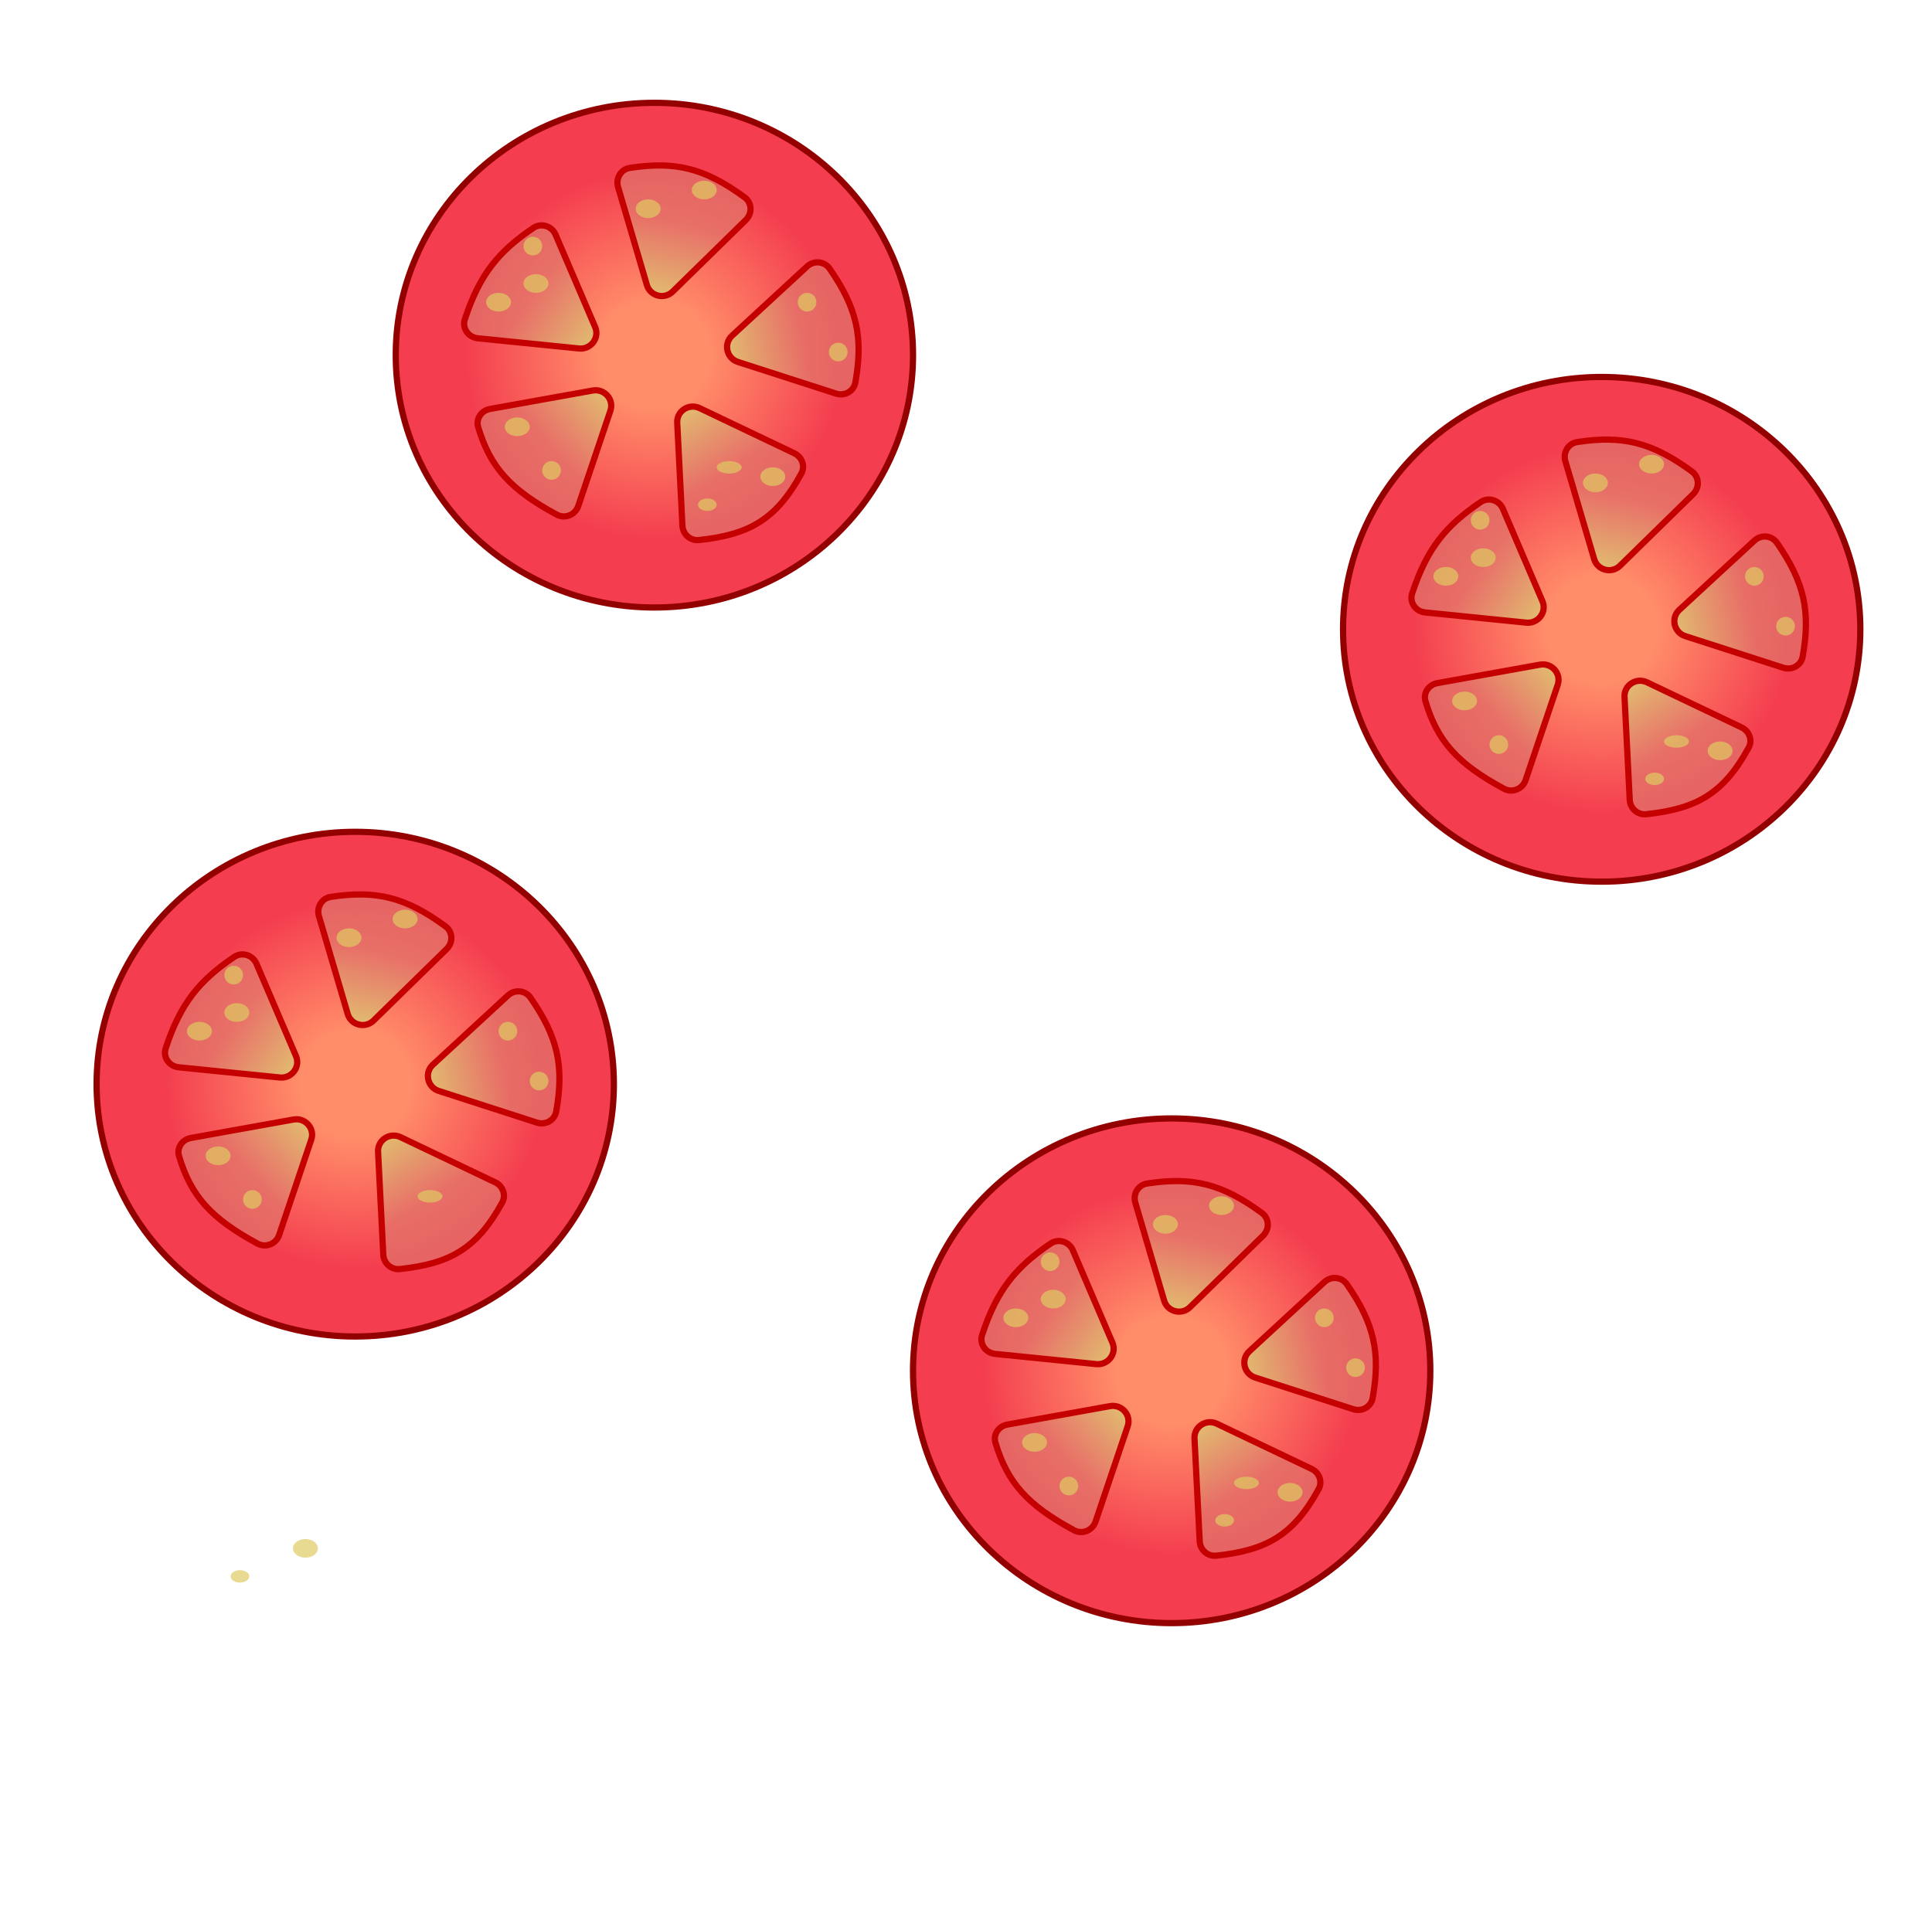
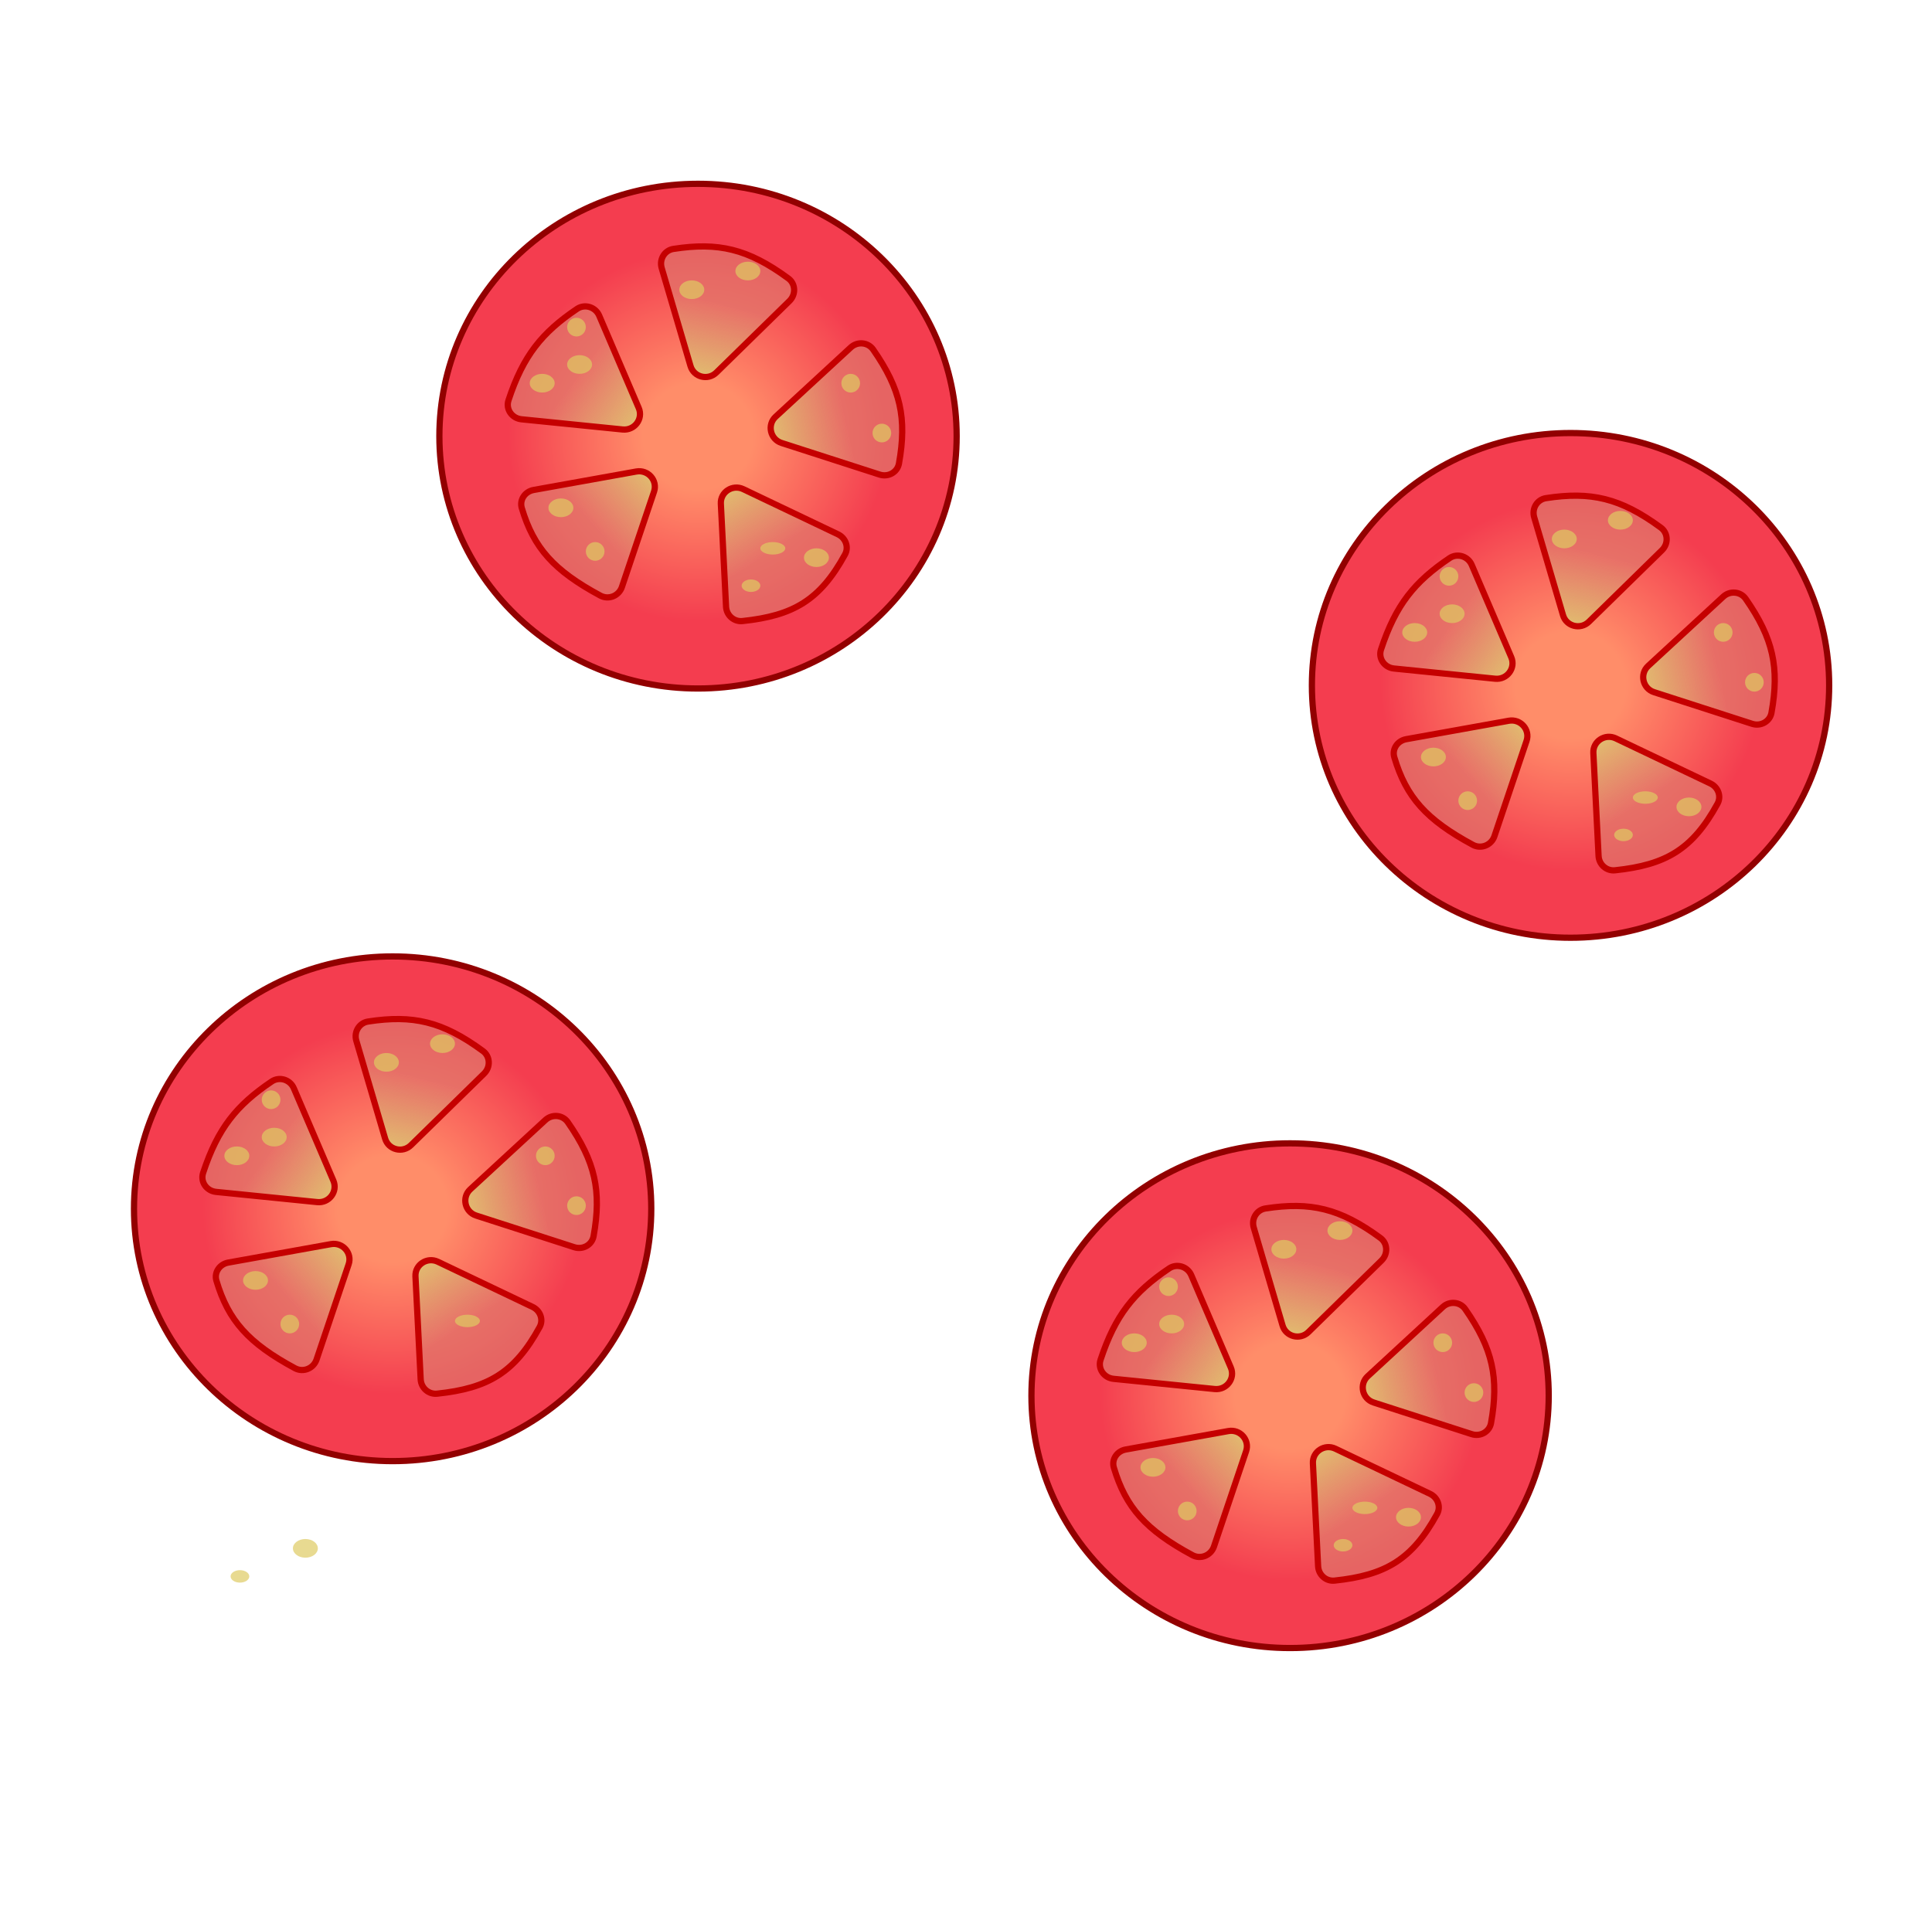
<svg xmlns="http://www.w3.org/2000/svg" width="310" height="307" viewBox="0 0 310 307" fill="none">
-   <path d="M146.5 57C146.5 79.356 127.931 97.5 105 97.5C82.069 97.5 63.5 79.356 63.5 57C63.5 34.644 82.069 16.5 105 16.5C127.931 16.5 146.5 34.644 146.5 57Z" fill="url(#paint0_radial)" fill-opacity="0.9" stroke="#920000" />
-   <path d="M298.5 101C298.5 123.356 279.931 141.5 257 141.5C234.069 141.5 215.5 123.356 215.5 101C215.5 78.644 234.069 60.5 257 60.5C279.931 60.5 298.5 78.644 298.5 101Z" fill="url(#paint1_radial)" fill-opacity="0.9" stroke="#920000" />
-   <path d="M229.5 220C229.5 242.356 210.931 260.5 188 260.5C165.069 260.5 146.5 242.356 146.5 220C146.5 197.644 165.069 179.5 188 179.5C210.931 179.5 229.5 197.644 229.5 220Z" fill="url(#paint2_radial)" fill-opacity="0.9" stroke="#920000" />
-   <path d="M98.5 174C98.5 196.356 79.931 214.5 57 214.5C34.069 214.5 15.5 196.356 15.5 174C15.5 151.644 34.069 133.5 57 133.5C79.931 133.5 98.5 151.644 98.5 174Z" fill="url(#paint3_radial)" fill-opacity="0.9" stroke="#920000" />
-   <path d="M118.406 58.09C116.58 57.501 116.056 55.172 117.458 53.879L129.505 42.762C130.585 41.765 132.28 41.922 133.103 43.102C135.326 46.291 136.677 49.056 137.318 51.912C137.959 54.768 137.898 57.753 137.243 61.395C136.992 62.789 135.534 63.617 134.139 63.167L118.406 58.09Z" fill="url(#paint4_linear)" stroke="#C50000" />
-   <path d="M270.406 102.09C268.58 101.501 268.056 99.172 269.458 97.879L281.505 86.762C282.585 85.765 284.28 85.922 285.103 87.102C287.326 90.291 288.677 93.055 289.318 95.912C289.959 98.768 289.898 101.753 289.243 105.395C288.992 106.789 287.534 107.618 286.139 107.167L270.406 102.09Z" fill="url(#paint5_linear)" stroke="#C50000" />
-   <path d="M201.406 221.09C199.58 220.501 199.056 218.172 200.458 216.879L212.505 205.762C213.585 204.765 215.28 204.922 216.103 206.102C218.326 209.291 219.677 212.055 220.318 214.912C220.959 217.768 220.898 220.753 220.243 224.395C219.992 225.789 218.534 226.618 217.139 226.167L201.406 221.09Z" fill="url(#paint6_linear)" stroke="#C50000" />
-   <path d="M70.406 175.09C68.58 174.501 68.056 172.172 69.458 170.879L81.505 159.762C82.585 158.765 84.28 158.922 85.103 160.102C87.326 163.291 88.677 166.055 89.318 168.912C89.959 171.768 89.898 174.753 89.243 178.395C88.992 179.789 87.534 180.618 86.139 180.167L70.406 175.09Z" fill="url(#paint7_linear)" stroke="#C50000" />
-   <path d="M107.946 46.789C106.594 48.113 104.323 47.535 103.793 45.731L99.17 30.018C98.757 28.614 99.642 27.168 101.056 26.95C104.667 26.393 107.648 26.391 110.527 27.11C113.408 27.829 116.224 29.28 119.492 31.683C120.659 32.541 120.742 34.259 119.672 35.306L107.946 46.789Z" fill="url(#paint8_linear)" stroke="#C50000" />
-   <path d="M259.946 90.789C258.594 92.113 256.323 91.535 255.793 89.731L251.17 74.018C250.757 72.614 251.642 71.168 253.056 70.95C256.667 70.393 259.648 70.391 262.527 71.11C265.408 71.829 268.224 73.28 271.492 75.683C272.659 76.541 272.742 78.259 271.672 79.306L259.946 90.789Z" fill="url(#paint9_linear)" stroke="#C50000" />
-   <path d="M190.946 209.789C189.594 211.113 187.323 210.535 186.793 208.731L182.17 193.018C181.757 191.614 182.642 190.168 184.056 189.95C187.667 189.393 190.648 189.391 193.527 190.11C196.408 190.829 199.224 192.28 202.492 194.683C203.659 195.541 203.742 197.259 202.672 198.306L190.946 209.789Z" fill="url(#paint10_linear)" stroke="#C50000" />
-   <path d="M59.946 163.789C58.594 165.113 56.323 164.535 55.793 162.731L51.17 147.018C50.757 145.614 51.642 144.168 53.056 143.95C56.667 143.393 59.648 143.391 62.527 144.11C65.408 144.829 68.224 146.28 71.492 148.683C72.659 149.541 72.742 151.259 71.672 152.306L59.946 163.789Z" fill="url(#paint11_linear)" stroke="#C50000" />
-   <path d="M95.491 52.487C96.236 54.226 94.81 56.122 92.904 55.93L76.674 54.293C75.131 54.137 74.121 52.665 74.588 51.246C75.774 47.642 77.122 44.927 78.865 42.642C80.607 40.358 82.762 38.481 85.59 36.574C86.834 35.736 88.546 36.262 89.146 37.663L95.491 52.487Z" fill="url(#paint12_linear)" stroke="#C50000" />
-   <path d="M247.491 96.487C248.236 98.226 246.81 100.122 244.904 99.93L228.674 98.293C227.131 98.137 226.121 96.665 226.588 95.246C227.774 91.642 229.122 88.927 230.865 86.642C232.607 84.358 234.762 82.481 237.59 80.574C238.834 79.736 240.546 80.262 241.146 81.663L247.491 96.487Z" fill="url(#paint13_linear)" stroke="#C50000" />
-   <path d="M178.491 215.487C179.236 217.226 177.81 219.122 175.904 218.93L159.674 217.293C158.131 217.137 157.121 215.665 157.588 214.246C158.774 210.642 160.122 207.927 161.865 205.642C163.607 203.358 165.762 201.481 168.59 199.574C169.834 198.736 171.546 199.262 172.146 200.663L178.491 215.487Z" fill="url(#paint14_linear)" stroke="#C50000" />
-   <path d="M47.491 169.487C48.236 171.226 46.81 173.122 44.904 172.93L28.674 171.293C27.131 171.137 26.12 169.665 26.588 168.246C27.774 164.642 29.122 161.927 30.865 159.642C32.607 157.358 34.762 155.481 37.59 153.574C38.834 152.736 40.546 153.262 41.146 154.663L47.491 169.487Z" fill="url(#paint15_linear)" stroke="#C50000" />
-   <path d="M95.096 62.675C96.981 62.336 98.548 64.112 97.945 65.901L92.788 81.207C92.305 82.639 90.655 83.305 89.336 82.595C85.578 80.573 82.907 78.653 80.936 76.451C78.971 74.256 77.68 71.753 76.722 68.531C76.335 67.229 77.225 65.888 78.633 65.635L95.096 62.675Z" fill="url(#paint16_linear)" stroke="#C50000" />
-   <path d="M247.096 106.675C248.98 106.336 250.548 108.112 249.945 109.901L244.788 125.207C244.305 126.639 242.655 127.305 241.336 126.595C237.578 124.572 234.907 122.653 232.936 120.451C230.971 118.256 229.68 115.753 228.722 112.531C228.335 111.229 229.225 109.888 230.633 109.635L247.096 106.675Z" fill="url(#paint17_linear)" stroke="#C50000" />
-   <path d="M178.096 225.675C179.98 225.336 181.548 227.112 180.945 228.901L175.788 244.207C175.305 245.639 173.655 246.305 172.336 245.595C168.578 243.572 165.907 241.653 163.936 239.451C161.971 237.256 160.68 234.753 159.722 231.531C159.335 230.229 160.225 228.888 161.633 228.635L178.096 225.675Z" fill="url(#paint18_linear)" stroke="#C50000" />
-   <path d="M47.096 179.675C48.98 179.336 50.548 181.112 49.945 182.901L44.788 198.207C44.305 199.639 42.655 200.305 41.336 199.595C37.578 197.572 34.907 195.653 32.936 193.451C30.971 191.256 29.68 188.753 28.722 185.531C28.335 184.229 29.225 182.888 30.633 182.635L47.096 179.675Z" fill="url(#paint19_linear)" stroke="#C50000" />
-   <path d="M108.664 67.849C108.568 65.971 110.542 64.685 112.262 65.505L127.451 72.749C128.704 73.347 129.226 74.817 128.587 75.985C126.557 79.695 124.471 82.136 121.907 83.764C119.341 85.394 116.247 86.241 112.144 86.675C110.776 86.82 109.569 85.763 109.499 84.371L108.664 67.849Z" fill="url(#paint20_linear)" stroke="#C50000" />
-   <path d="M260.664 111.849C260.568 109.97 262.542 108.685 264.262 109.505L279.451 116.749C280.704 117.347 281.226 118.817 280.587 119.985C278.557 123.695 276.471 126.136 273.907 127.765C271.341 129.394 268.247 130.241 264.144 130.676C262.776 130.821 261.569 129.763 261.499 128.371L260.664 111.849Z" fill="url(#paint21_linear)" stroke="#C50000" />
-   <path d="M191.664 230.849C191.568 228.97 193.542 227.685 195.262 228.505L210.451 235.749C211.704 236.347 212.226 237.817 211.587 238.985C209.557 242.695 207.471 245.136 204.907 246.765C202.341 248.394 199.247 249.241 195.144 249.676C193.776 249.821 192.569 248.763 192.499 247.371L191.664 230.849Z" fill="url(#paint22_linear)" stroke="#C50000" />
-   <path d="M60.663 184.849C60.569 182.97 62.542 181.685 64.262 182.505L79.451 189.749C80.704 190.347 81.226 191.817 80.587 192.985C78.557 196.695 76.471 199.136 73.907 200.765C71.341 202.394 68.248 203.241 64.144 203.676C62.776 203.821 61.569 202.763 61.499 201.371L60.663 184.849Z" fill="url(#paint23_linear)" stroke="#C50000" />
-   <ellipse cx="80" cy="48.5" rx="2" ry="1.5" fill="#DFCB63" fill-opacity="0.7" />
-   <ellipse cx="232" cy="92.5" rx="2" ry="1.5" fill="#DFCB63" fill-opacity="0.7" />
-   <ellipse cx="163" cy="211.5" rx="2" ry="1.5" fill="#DFCB63" fill-opacity="0.7" />
-   <ellipse cx="32" cy="165.5" rx="2" ry="1.5" fill="#DFCB63" fill-opacity="0.7" />
-   <circle cx="85.5" cy="39.5" r="1.5" fill="#DFCB63" fill-opacity="0.7" />
-   <circle cx="237.5" cy="83.5" r="1.5" fill="#DFCB63" fill-opacity="0.7" />
-   <circle cx="168.5" cy="202.5" r="1.5" fill="#DFCB63" fill-opacity="0.7" />
-   <circle cx="37.5" cy="156.5" r="1.5" fill="#DFCB63" fill-opacity="0.7" />
-   <ellipse cx="104" cy="33.5" rx="2" ry="1.5" fill="#DFCB63" fill-opacity="0.7" />
-   <ellipse cx="256" cy="77.5" rx="2" ry="1.5" fill="#DFCB63" fill-opacity="0.7" />
-   <ellipse cx="187" cy="196.5" rx="2" ry="1.5" fill="#DFCB63" fill-opacity="0.7" />
-   <ellipse cx="56" cy="150.5" rx="2" ry="1.5" fill="#DFCB63" fill-opacity="0.7" />
-   <ellipse cx="113" cy="30.5" rx="2" ry="1.5" fill="#DFCB63" fill-opacity="0.7" />
-   <ellipse cx="265" cy="74.5" rx="2" ry="1.5" fill="#DFCB63" fill-opacity="0.7" />
-   <ellipse cx="196" cy="193.5" rx="2" ry="1.5" fill="#DFCB63" fill-opacity="0.7" />
-   <ellipse cx="65" cy="147.5" rx="2" ry="1.5" fill="#DFCB63" fill-opacity="0.7" />
-   <ellipse cx="83" cy="68.5" rx="2" ry="1.5" fill="#DFCB63" fill-opacity="0.7" />
-   <ellipse cx="235" cy="112.5" rx="2" ry="1.5" fill="#DFCB63" fill-opacity="0.7" />
-   <ellipse cx="166" cy="231.5" rx="2" ry="1.5" fill="#DFCB63" fill-opacity="0.7" />
-   <ellipse cx="35" cy="185.5" rx="2" ry="1.5" fill="#DFCB63" fill-opacity="0.7" />
-   <circle cx="88.5" cy="75.5" r="1.5" fill="#DFCB63" fill-opacity="0.7" />
-   <circle cx="240.5" cy="119.5" r="1.5" fill="#DFCB63" fill-opacity="0.7" />
-   <circle cx="171.5" cy="238.5" r="1.5" fill="#DFCB63" fill-opacity="0.7" />
-   <circle cx="40.5" cy="192.5" r="1.5" fill="#DFCB63" fill-opacity="0.7" />
-   <ellipse cx="113.5" cy="81" rx="1.5" ry="1" fill="#DFCB63" fill-opacity="0.7" />
-   <ellipse cx="265.5" cy="125" rx="1.5" ry="1" fill="#DFCB63" fill-opacity="0.7" />
-   <ellipse cx="196.5" cy="244" rx="1.5" ry="1" fill="#DFCB63" fill-opacity="0.7" />
+   <path d="M153.5 70C153.5 92.356 134.931 110.5 112 110.5C89.069 110.5 70.5 92.356 70.5 70C70.5 47.644 89.069 29.5 112 29.5C134.931 29.5 153.5 47.644 153.5 70Z" fill="url(#paint0_radial)" fill-opacity="0.9" stroke="#920000" />
+   <path d="M293.5 110C293.5 132.356 274.931 150.5 252 150.5C229.069 150.5 210.5 132.356 210.5 110C210.5 87.644 229.069 69.5 252 69.5C274.931 69.5 293.5 87.644 293.5 110Z" fill="url(#paint1_radial)" fill-opacity="0.9" stroke="#920000" />
+   <path d="M248.5 224C248.5 246.356 229.931 264.5 207 264.5C184.069 264.5 165.5 246.356 165.5 224C165.5 201.644 184.069 183.5 207 183.5C229.931 183.5 248.5 201.644 248.5 224Z" fill="url(#paint2_radial)" fill-opacity="0.9" stroke="#920000" />
+   <path d="M104.5 194C104.5 216.356 85.931 234.5 63 234.5C40.069 234.5 21.5 216.356 21.5 194C21.5 171.644 40.069 153.5 63 153.5C85.931 153.5 104.5 171.644 104.5 194Z" fill="url(#paint3_radial)" fill-opacity="0.9" stroke="#920000" />
+   <path d="M125.406 71.091C123.58 70.501 123.056 68.172 124.458 66.879L136.505 55.762C137.585 54.765 139.28 54.922 140.103 56.102C142.326 59.291 143.677 62.056 144.318 64.912C144.959 67.768 144.898 70.753 144.243 74.394C143.992 75.789 142.534 76.618 141.139 76.167L125.406 71.091Z" fill="url(#paint4_linear)" stroke="#C50000" />
+   <path d="M265.406 111.09C263.58 110.501 263.056 108.172 264.458 106.879L276.505 95.762C277.585 94.765 279.28 94.922 280.103 96.102C282.326 99.291 283.677 102.055 284.318 104.912C284.959 107.768 284.898 110.753 284.243 114.395C283.992 115.789 282.534 116.618 281.139 116.167L265.406 111.09Z" fill="url(#paint5_linear)" stroke="#C50000" />
+   <path d="M220.406 225.09C218.58 224.501 218.056 222.172 219.458 220.879L231.505 209.762C232.585 208.765 234.28 208.922 235.103 210.102C237.326 213.291 238.677 216.055 239.318 218.912C239.959 221.768 239.898 224.753 239.243 228.395C238.992 229.789 237.534 230.618 236.139 230.167L220.406 225.09Z" fill="url(#paint6_linear)" stroke="#C50000" />
+   <path d="M76.406 195.09C74.58 194.501 74.056 192.172 75.458 190.879L87.505 179.762C88.585 178.765 90.28 178.922 91.103 180.102C93.326 183.291 94.677 186.055 95.318 188.912C95.959 191.768 95.898 194.753 95.243 198.395C94.992 199.789 93.534 200.618 92.139 200.167L76.406 195.09Z" fill="url(#paint7_linear)" stroke="#C50000" />
+   <path d="M114.946 59.789C113.594 61.113 111.323 60.535 110.793 58.731L106.17 43.018C105.757 41.614 106.642 40.168 108.056 39.95C111.667 39.393 114.648 39.391 117.527 40.11C120.408 40.829 123.224 42.28 126.492 44.683C127.659 45.541 127.742 47.259 126.672 48.306L114.946 59.789Z" fill="url(#paint8_linear)" stroke="#C50000" />
+   <path d="M254.946 99.789C253.594 101.113 251.323 100.535 250.793 98.731L246.17 83.018C245.757 81.614 246.642 80.168 248.056 79.95C251.667 79.393 254.648 79.391 257.527 80.11C260.408 80.829 263.224 82.28 266.492 84.683C267.659 85.541 267.742 87.259 266.672 88.306L254.946 99.789Z" fill="url(#paint9_linear)" stroke="#C50000" />
+   <path d="M209.946 213.789C208.594 215.113 206.323 214.535 205.793 212.731L201.17 197.018C200.757 195.614 201.642 194.168 203.056 193.95C206.667 193.393 209.648 193.391 212.527 194.11C215.408 194.829 218.224 196.28 221.492 198.683C222.659 199.541 222.742 201.259 221.672 202.306L209.946 213.789Z" fill="url(#paint10_linear)" stroke="#C50000" />
+   <path d="M65.946 183.789C64.594 185.113 62.323 184.535 61.793 182.731L57.17 167.018C56.757 165.614 57.642 164.168 59.056 163.95C62.667 163.393 65.648 163.391 68.527 164.11C71.408 164.829 74.224 166.28 77.492 168.683C78.659 169.541 78.742 171.259 77.672 172.306L65.946 183.789Z" fill="url(#paint11_linear)" stroke="#C50000" />
+   <path d="M102.491 65.487C103.236 67.226 101.81 69.122 99.904 68.93L83.674 67.293C82.131 67.137 81.121 65.665 81.588 64.246C82.774 60.642 84.122 57.927 85.865 55.642C87.607 53.358 89.762 51.481 92.59 49.574C93.834 48.736 95.546 49.262 96.146 50.663L102.491 65.487Z" fill="url(#paint12_linear)" stroke="#C50000" />
+   <path d="M242.491 105.487C243.236 107.226 241.81 109.122 239.904 108.93L223.674 107.293C222.131 107.137 221.121 105.665 221.588 104.246C222.774 100.642 224.122 97.927 225.865 95.642C227.607 93.358 229.762 91.481 232.59 89.574C233.834 88.736 235.546 89.262 236.146 90.663L242.491 105.487Z" fill="url(#paint13_linear)" stroke="#C50000" />
+   <path d="M197.491 219.487C198.236 221.226 196.81 223.122 194.904 222.93L178.674 221.293C177.131 221.137 176.121 219.665 176.588 218.246C177.774 214.642 179.122 211.927 180.865 209.642C182.607 207.358 184.762 205.481 187.59 203.574C188.834 202.736 190.546 203.262 191.146 204.663L197.491 219.487Z" fill="url(#paint14_linear)" stroke="#C50000" />
+   <path d="M53.491 189.487C54.236 191.226 52.81 193.122 50.904 192.93L34.674 191.293C33.131 191.137 32.12 189.665 32.588 188.246C33.774 184.642 35.122 181.927 36.865 179.642C38.607 177.358 40.762 175.481 43.59 173.574C44.834 172.736 46.546 173.262 47.146 174.663L53.491 189.487Z" fill="url(#paint15_linear)" stroke="#C50000" />
+   <path d="M102.096 75.675C103.98 75.336 105.548 77.112 104.945 78.901L99.788 94.207C99.305 95.639 97.655 96.305 96.336 95.595C92.578 93.573 89.907 91.653 87.936 89.451C85.971 87.256 84.68 84.753 83.722 81.531C83.335 80.229 84.225 78.888 85.633 78.635L102.096 75.675Z" fill="url(#paint16_linear)" stroke="#C50000" />
+   <path d="M242.096 115.675C243.98 115.336 245.548 117.112 244.945 118.901L239.788 134.207C239.305 135.639 237.655 136.305 236.336 135.595C232.578 133.572 229.907 131.653 227.936 129.451C225.971 127.256 224.68 124.753 223.722 121.531C223.335 120.229 224.225 118.888 225.633 118.635L242.096 115.675Z" fill="url(#paint17_linear)" stroke="#C50000" />
+   <path d="M197.096 229.675C198.98 229.336 200.548 231.112 199.945 232.901L194.788 248.207C194.305 249.639 192.655 250.305 191.336 249.595C187.578 247.572 184.907 245.653 182.936 243.451C180.971 241.256 179.68 238.753 178.722 235.531C178.335 234.229 179.225 232.888 180.633 232.635L197.096 229.675Z" fill="url(#paint18_linear)" stroke="#C50000" />
+   <path d="M53.096 199.675C54.98 199.336 56.548 201.112 55.945 202.901L50.788 218.207C50.305 219.639 48.655 220.305 47.336 219.595C43.578 217.572 40.907 215.653 38.936 213.451C36.971 211.256 35.68 208.753 34.722 205.531C34.335 204.229 35.225 202.888 36.633 202.635L53.096 199.675Z" fill="url(#paint19_linear)" stroke="#C50000" />
+   <path d="M115.664 80.849C115.568 78.971 117.542 77.685 119.262 78.505L134.451 85.749C135.704 86.347 136.226 87.817 135.587 88.985C133.557 92.695 131.471 95.136 128.907 96.764C126.341 98.394 123.247 99.241 119.144 99.675C117.776 99.82 116.569 98.763 116.499 97.371L115.664 80.849Z" fill="url(#paint20_linear)" stroke="#C50000" />
+   <path d="M255.664 120.849C255.568 118.97 257.542 117.685 259.262 118.505L274.451 125.749C275.704 126.347 276.226 127.817 275.587 128.985C273.557 132.695 271.471 135.136 268.907 136.765C266.341 138.394 263.247 139.241 259.144 139.676C257.776 139.821 256.569 138.763 256.499 137.371L255.664 120.849Z" fill="url(#paint21_linear)" stroke="#C50000" />
+   <path d="M210.664 234.849C210.568 232.97 212.542 231.685 214.262 232.505L229.451 239.749C230.704 240.347 231.226 241.817 230.587 242.985C228.557 246.695 226.471 249.136 223.907 250.765C221.341 252.394 218.247 253.241 214.144 253.676C212.776 253.821 211.569 252.763 211.499 251.371L210.664 234.849Z" fill="url(#paint22_linear)" stroke="#C50000" />
+   <path d="M66.663 204.849C66.569 202.97 68.542 201.685 70.262 202.505L85.451 209.749C86.704 210.347 87.226 211.817 86.587 212.985C84.557 216.695 82.471 219.136 79.907 220.765C77.341 222.394 74.248 223.241 70.144 223.676C68.776 223.821 67.569 222.763 67.499 221.371L66.663 204.849Z" fill="url(#paint23_linear)" stroke="#C50000" />
+   <ellipse cx="87" cy="61.5" rx="2" ry="1.5" fill="#DFCB63" fill-opacity="0.7" />
+   <ellipse cx="227" cy="101.5" rx="2" ry="1.5" fill="#DFCB63" fill-opacity="0.7" />
+   <ellipse cx="182" cy="215.5" rx="2" ry="1.5" fill="#DFCB63" fill-opacity="0.7" />
+   <ellipse cx="38" cy="185.5" rx="2" ry="1.5" fill="#DFCB63" fill-opacity="0.7" />
+   <circle cx="92.5" cy="52.5" r="1.5" fill="#DFCB63" fill-opacity="0.7" />
+   <circle cx="232.5" cy="92.5" r="1.5" fill="#DFCB63" fill-opacity="0.7" />
+   <circle cx="187.5" cy="206.5" r="1.5" fill="#DFCB63" fill-opacity="0.7" />
+   <circle cx="43.5" cy="176.5" r="1.5" fill="#DFCB63" fill-opacity="0.7" />
+   <ellipse cx="111" cy="46.5" rx="2" ry="1.5" fill="#DFCB63" fill-opacity="0.7" />
+   <ellipse cx="251" cy="86.5" rx="2" ry="1.5" fill="#DFCB63" fill-opacity="0.7" />
+   <ellipse cx="206" cy="200.5" rx="2" ry="1.5" fill="#DFCB63" fill-opacity="0.7" />
+   <ellipse cx="62" cy="170.5" rx="2" ry="1.5" fill="#DFCB63" fill-opacity="0.7" />
+   <ellipse cx="120" cy="43.5" rx="2" ry="1.5" fill="#DFCB63" fill-opacity="0.7" />
+   <ellipse cx="260" cy="83.5" rx="2" ry="1.5" fill="#DFCB63" fill-opacity="0.7" />
+   <ellipse cx="215" cy="197.5" rx="2" ry="1.5" fill="#DFCB63" fill-opacity="0.7" />
+   <ellipse cx="71" cy="167.5" rx="2" ry="1.5" fill="#DFCB63" fill-opacity="0.7" />
+   <ellipse cx="90" cy="81.5" rx="2" ry="1.5" fill="#DFCB63" fill-opacity="0.7" />
+   <ellipse cx="230" cy="121.5" rx="2" ry="1.5" fill="#DFCB63" fill-opacity="0.7" />
+   <ellipse cx="185" cy="235.5" rx="2" ry="1.5" fill="#DFCB63" fill-opacity="0.7" />
+   <ellipse cx="41" cy="205.5" rx="2" ry="1.5" fill="#DFCB63" fill-opacity="0.7" />
+   <circle cx="95.5" cy="88.5" r="1.5" fill="#DFCB63" fill-opacity="0.7" />
+   <circle cx="235.5" cy="128.5" r="1.5" fill="#DFCB63" fill-opacity="0.7" />
+   <circle cx="190.5" cy="242.5" r="1.5" fill="#DFCB63" fill-opacity="0.7" />
+   <circle cx="46.5" cy="212.5" r="1.5" fill="#DFCB63" fill-opacity="0.7" />
+   <ellipse cx="120.5" cy="94" rx="1.5" ry="1" fill="#DFCB63" fill-opacity="0.7" />
+   <ellipse cx="260.5" cy="134" rx="1.5" ry="1" fill="#DFCB63" fill-opacity="0.7" />
+   <ellipse cx="215.5" cy="248" rx="1.5" ry="1" fill="#DFCB63" fill-opacity="0.7" />
  <ellipse cx="38.5" cy="253" rx="1.5" ry="1" fill="#DFCB63" fill-opacity="0.7" />
-   <ellipse cx="117" cy="75" rx="2" ry="1" fill="#DFCB63" fill-opacity="0.7" />
-   <ellipse cx="269" cy="119" rx="2" ry="1" fill="#DFCB63" fill-opacity="0.7" />
-   <ellipse cx="200" cy="238" rx="2" ry="1" fill="#DFCB63" fill-opacity="0.7" />
-   <ellipse cx="69" cy="192" rx="2" ry="1" fill="#DFCB63" fill-opacity="0.7" />
-   <circle cx="129.5" cy="48.5" r="1.5" fill="#DFCB63" fill-opacity="0.7" />
-   <circle cx="281.5" cy="92.5" r="1.5" fill="#DFCB63" fill-opacity="0.7" />
-   <circle cx="212.5" cy="211.5" r="1.5" fill="#DFCB63" fill-opacity="0.7" />
-   <circle cx="81.5" cy="165.5" r="1.5" fill="#DFCB63" fill-opacity="0.7" />
-   <ellipse cx="86" cy="45.5" rx="2" ry="1.5" fill="#DFCB63" fill-opacity="0.7" />
-   <ellipse cx="238" cy="89.5" rx="2" ry="1.5" fill="#DFCB63" fill-opacity="0.7" />
-   <ellipse cx="169" cy="208.5" rx="2" ry="1.5" fill="#DFCB63" fill-opacity="0.7" />
-   <ellipse cx="38" cy="162.5" rx="2" ry="1.5" fill="#DFCB63" fill-opacity="0.7" />
-   <circle cx="134.5" cy="56.5" r="1.5" fill="#DFCB63" fill-opacity="0.7" />
-   <circle cx="286.5" cy="100.5" r="1.5" fill="#DFCB63" fill-opacity="0.7" />
-   <circle cx="217.5" cy="219.5" r="1.5" fill="#DFCB63" fill-opacity="0.7" />
-   <circle cx="86.5" cy="173.5" r="1.5" fill="#DFCB63" fill-opacity="0.7" />
-   <ellipse cx="124" cy="76.5" rx="2" ry="1.5" fill="#DFCB63" fill-opacity="0.7" />
-   <ellipse cx="276" cy="120.5" rx="2" ry="1.5" fill="#DFCB63" fill-opacity="0.7" />
-   <ellipse cx="207" cy="239.5" rx="2" ry="1.5" fill="#DFCB63" fill-opacity="0.7" />
+   <ellipse cx="124" cy="88" rx="2" ry="1" fill="#DFCB63" fill-opacity="0.7" />
+   <ellipse cx="264" cy="128" rx="2" ry="1" fill="#DFCB63" fill-opacity="0.7" />
+   <ellipse cx="219" cy="242" rx="2" ry="1" fill="#DFCB63" fill-opacity="0.7" />
+   <ellipse cx="75" cy="212" rx="2" ry="1" fill="#DFCB63" fill-opacity="0.7" />
+   <circle cx="136.5" cy="61.5" r="1.5" fill="#DFCB63" fill-opacity="0.7" />
+   <circle cx="276.5" cy="101.5" r="1.5" fill="#DFCB63" fill-opacity="0.7" />
+   <circle cx="231.5" cy="215.5" r="1.5" fill="#DFCB63" fill-opacity="0.7" />
+   <circle cx="87.5" cy="185.5" r="1.5" fill="#DFCB63" fill-opacity="0.7" />
+   <ellipse cx="93" cy="58.5" rx="2" ry="1.5" fill="#DFCB63" fill-opacity="0.7" />
+   <ellipse cx="233" cy="98.5" rx="2" ry="1.5" fill="#DFCB63" fill-opacity="0.7" />
+   <ellipse cx="188" cy="212.5" rx="2" ry="1.5" fill="#DFCB63" fill-opacity="0.7" />
+   <ellipse cx="44" cy="182.5" rx="2" ry="1.5" fill="#DFCB63" fill-opacity="0.7" />
+   <circle cx="141.5" cy="69.5" r="1.5" fill="#DFCB63" fill-opacity="0.7" />
+   <circle cx="281.5" cy="109.5" r="1.5" fill="#DFCB63" fill-opacity="0.7" />
+   <circle cx="236.5" cy="223.5" r="1.5" fill="#DFCB63" fill-opacity="0.7" />
+   <circle cx="92.5" cy="193.5" r="1.5" fill="#DFCB63" fill-opacity="0.7" />
+   <ellipse cx="131" cy="89.5" rx="2" ry="1.5" fill="#DFCB63" fill-opacity="0.7" />
+   <ellipse cx="271" cy="129.5" rx="2" ry="1.5" fill="#DFCB63" fill-opacity="0.7" />
+   <ellipse cx="226" cy="243.5" rx="2" ry="1.5" fill="#DFCB63" fill-opacity="0.7" />
  <ellipse cx="49" cy="248.5" rx="2" ry="1.5" fill="#DFCB63" fill-opacity="0.7" />
  <defs>
-     <radialGradient id="paint0_radial" cx="0" cy="0" r="1" gradientUnits="userSpaceOnUse" gradientTransform="translate(105 57) rotate(90) scale(41 42)">
+     <radialGradient id="paint0_radial" cx="0" cy="0" r="1" gradientUnits="userSpaceOnUse" gradientTransform="translate(112 70) rotate(90) scale(41 42)">
      <stop offset="0.208" stop-color="#FF8058" />
      <stop offset="0.724" stop-color="#F2273B" />
    </radialGradient>
-     <radialGradient id="paint1_radial" cx="0" cy="0" r="1" gradientUnits="userSpaceOnUse" gradientTransform="translate(257 101) rotate(90) scale(41 42)">
+     <radialGradient id="paint1_radial" cx="0" cy="0" r="1" gradientUnits="userSpaceOnUse" gradientTransform="translate(252 110) rotate(90) scale(41 42)">
      <stop offset="0.208" stop-color="#FF8058" />
      <stop offset="0.724" stop-color="#F2273B" />
    </radialGradient>
-     <radialGradient id="paint2_radial" cx="0" cy="0" r="1" gradientUnits="userSpaceOnUse" gradientTransform="translate(188 220) rotate(90) scale(41 42)">
+     <radialGradient id="paint2_radial" cx="0" cy="0" r="1" gradientUnits="userSpaceOnUse" gradientTransform="translate(207 224) rotate(90) scale(41 42)">
      <stop offset="0.208" stop-color="#FF8058" />
      <stop offset="0.724" stop-color="#F2273B" />
    </radialGradient>
-     <radialGradient id="paint3_radial" cx="0" cy="0" r="1" gradientUnits="userSpaceOnUse" gradientTransform="translate(57 174) rotate(90) scale(41 42)">
+     <radialGradient id="paint3_radial" cx="0" cy="0" r="1" gradientUnits="userSpaceOnUse" gradientTransform="translate(63 194) rotate(90) scale(41 42)">
      <stop offset="0.208" stop-color="#FF8058" />
      <stop offset="0.724" stop-color="#F2273B" />
    </radialGradient>
-     <linearGradient id="paint4_linear" x1="113.353" y1="56.984" x2="141.257" y2="50.7" gradientUnits="userSpaceOnUse">
+     <linearGradient id="paint4_linear" x1="120.353" y1="69.984" x2="148.257" y2="63.7" gradientUnits="userSpaceOnUse">
      <stop stop-color="#DED370" />
      <stop offset="0.542" stop-color="#DE7D70" stop-opacity="0.61" />
    </linearGradient>
-     <linearGradient id="paint5_linear" x1="265.353" y1="100.984" x2="293.257" y2="94.7" gradientUnits="userSpaceOnUse">
+     <linearGradient id="paint5_linear" x1="260.353" y1="109.984" x2="288.257" y2="103.7" gradientUnits="userSpaceOnUse">
      <stop stop-color="#DED370" />
      <stop offset="0.542" stop-color="#DE7D70" stop-opacity="0.61" />
    </linearGradient>
-     <linearGradient id="paint6_linear" x1="196.353" y1="219.984" x2="224.257" y2="213.7" gradientUnits="userSpaceOnUse">
+     <linearGradient id="paint6_linear" x1="215.353" y1="223.984" x2="243.257" y2="217.7" gradientUnits="userSpaceOnUse">
      <stop stop-color="#DED370" />
      <stop offset="0.542" stop-color="#DE7D70" stop-opacity="0.61" />
    </linearGradient>
-     <linearGradient id="paint7_linear" x1="65.353" y1="173.984" x2="93.257" y2="167.7" gradientUnits="userSpaceOnUse">
+     <linearGradient id="paint7_linear" x1="71.353" y1="193.984" x2="99.257" y2="187.7" gradientUnits="userSpaceOnUse">
      <stop stop-color="#DED370" />
      <stop offset="0.542" stop-color="#DE7D70" stop-opacity="0.61" />
    </linearGradient>
-     <linearGradient id="paint8_linear" x1="104.716" y1="50.649" x2="111.675" y2="23.316" gradientUnits="userSpaceOnUse">
+     <linearGradient id="paint8_linear" x1="111.716" y1="63.649" x2="118.675" y2="36.316" gradientUnits="userSpaceOnUse">
      <stop stop-color="#DED370" />
      <stop offset="0.542" stop-color="#DE7D70" stop-opacity="0.61" />
    </linearGradient>
-     <linearGradient id="paint9_linear" x1="256.716" y1="94.649" x2="263.675" y2="67.316" gradientUnits="userSpaceOnUse">
+     <linearGradient id="paint9_linear" x1="251.716" y1="103.649" x2="258.675" y2="76.316" gradientUnits="userSpaceOnUse">
      <stop stop-color="#DED370" />
      <stop offset="0.542" stop-color="#DE7D70" stop-opacity="0.61" />
    </linearGradient>
-     <linearGradient id="paint10_linear" x1="187.716" y1="213.649" x2="194.675" y2="186.316" gradientUnits="userSpaceOnUse">
+     <linearGradient id="paint10_linear" x1="206.716" y1="217.649" x2="213.675" y2="190.316" gradientUnits="userSpaceOnUse">
      <stop stop-color="#DED370" />
      <stop offset="0.542" stop-color="#DE7D70" stop-opacity="0.61" />
    </linearGradient>
-     <linearGradient id="paint11_linear" x1="56.716" y1="167.649" x2="63.675" y2="140.316" gradientUnits="userSpaceOnUse">
+     <linearGradient id="paint11_linear" x1="62.716" y1="187.649" x2="69.675" y2="160.316" gradientUnits="userSpaceOnUse">
      <stop stop-color="#DED370" />
      <stop offset="0.542" stop-color="#DE7D70" stop-opacity="0.61" />
    </linearGradient>
-     <linearGradient id="paint12_linear" x1="97.944" y1="56.937" x2="75.192" y2="39.834" gradientUnits="userSpaceOnUse">
+     <linearGradient id="paint12_linear" x1="104.944" y1="69.937" x2="82.192" y2="52.834" gradientUnits="userSpaceOnUse">
      <stop stop-color="#DED370" />
      <stop offset="0.542" stop-color="#DE7D70" stop-opacity="0.61" />
    </linearGradient>
-     <linearGradient id="paint13_linear" x1="249.944" y1="100.937" x2="227.191" y2="83.835" gradientUnits="userSpaceOnUse">
+     <linearGradient id="paint13_linear" x1="244.944" y1="109.937" x2="222.191" y2="92.835" gradientUnits="userSpaceOnUse">
      <stop stop-color="#DED370" />
      <stop offset="0.542" stop-color="#DE7D70" stop-opacity="0.61" />
    </linearGradient>
-     <linearGradient id="paint14_linear" x1="180.944" y1="219.937" x2="158.191" y2="202.834" gradientUnits="userSpaceOnUse">
+     <linearGradient id="paint14_linear" x1="199.944" y1="223.937" x2="177.191" y2="206.834" gradientUnits="userSpaceOnUse">
      <stop stop-color="#DED370" />
      <stop offset="0.542" stop-color="#DE7D70" stop-opacity="0.61" />
    </linearGradient>
-     <linearGradient id="paint15_linear" x1="49.944" y1="173.937" x2="27.192" y2="156.834" gradientUnits="userSpaceOnUse">
+     <linearGradient id="paint15_linear" x1="55.944" y1="193.937" x2="33.191" y2="176.834" gradientUnits="userSpaceOnUse">
      <stop stop-color="#DED370" />
      <stop offset="0.542" stop-color="#DE7D70" stop-opacity="0.61" />
    </linearGradient>
-     <linearGradient id="paint16_linear" x1="100.032" y1="61.283" x2="78.723" y2="80.101" gradientUnits="userSpaceOnUse">
+     <linearGradient id="paint16_linear" x1="107.032" y1="74.283" x2="85.723" y2="93.101" gradientUnits="userSpaceOnUse">
      <stop stop-color="#DED370" />
      <stop offset="0.542" stop-color="#DE7D70" stop-opacity="0.61" />
    </linearGradient>
-     <linearGradient id="paint17_linear" x1="252.032" y1="105.283" x2="230.723" y2="124.101" gradientUnits="userSpaceOnUse">
+     <linearGradient id="paint17_linear" x1="247.032" y1="114.283" x2="225.723" y2="133.101" gradientUnits="userSpaceOnUse">
      <stop stop-color="#DED370" />
      <stop offset="0.542" stop-color="#DE7D70" stop-opacity="0.61" />
    </linearGradient>
-     <linearGradient id="paint18_linear" x1="183.032" y1="224.283" x2="161.723" y2="243.101" gradientUnits="userSpaceOnUse">
+     <linearGradient id="paint18_linear" x1="202.032" y1="228.283" x2="180.723" y2="247.101" gradientUnits="userSpaceOnUse">
      <stop stop-color="#DED370" />
      <stop offset="0.542" stop-color="#DE7D70" stop-opacity="0.61" />
    </linearGradient>
-     <linearGradient id="paint19_linear" x1="52.032" y1="178.283" x2="30.723" y2="197.101" gradientUnits="userSpaceOnUse">
+     <linearGradient id="paint19_linear" x1="58.032" y1="198.283" x2="36.723" y2="217.101" gradientUnits="userSpaceOnUse">
      <stop stop-color="#DED370" />
      <stop offset="0.542" stop-color="#DE7D70" stop-opacity="0.61" />
    </linearGradient>
-     <linearGradient id="paint20_linear" x1="107.908" y1="62.878" x2="123.363" y2="86.599" gradientUnits="userSpaceOnUse">
+     <linearGradient id="paint20_linear" x1="114.908" y1="75.878" x2="130.363" y2="99.599" gradientUnits="userSpaceOnUse">
      <stop stop-color="#DED370" />
      <stop offset="0.542" stop-color="#DE7D70" stop-opacity="0.61" />
    </linearGradient>
-     <linearGradient id="paint21_linear" x1="259.908" y1="106.878" x2="275.363" y2="130.599" gradientUnits="userSpaceOnUse">
+     <linearGradient id="paint21_linear" x1="254.908" y1="115.878" x2="270.363" y2="139.599" gradientUnits="userSpaceOnUse">
      <stop stop-color="#DED370" />
      <stop offset="0.542" stop-color="#DE7D70" stop-opacity="0.61" />
    </linearGradient>
-     <linearGradient id="paint22_linear" x1="190.908" y1="225.878" x2="206.363" y2="249.599" gradientUnits="userSpaceOnUse">
+     <linearGradient id="paint22_linear" x1="209.908" y1="229.878" x2="225.363" y2="253.599" gradientUnits="userSpaceOnUse">
      <stop stop-color="#DED370" />
      <stop offset="0.542" stop-color="#DE7D70" stop-opacity="0.61" />
    </linearGradient>
-     <linearGradient id="paint23_linear" x1="59.908" y1="179.878" x2="75.363" y2="203.599" gradientUnits="userSpaceOnUse">
+     <linearGradient id="paint23_linear" x1="65.908" y1="199.878" x2="81.363" y2="223.599" gradientUnits="userSpaceOnUse">
      <stop stop-color="#DED370" />
      <stop offset="0.542" stop-color="#DE7D70" stop-opacity="0.61" />
    </linearGradient>
  </defs>
</svg>
